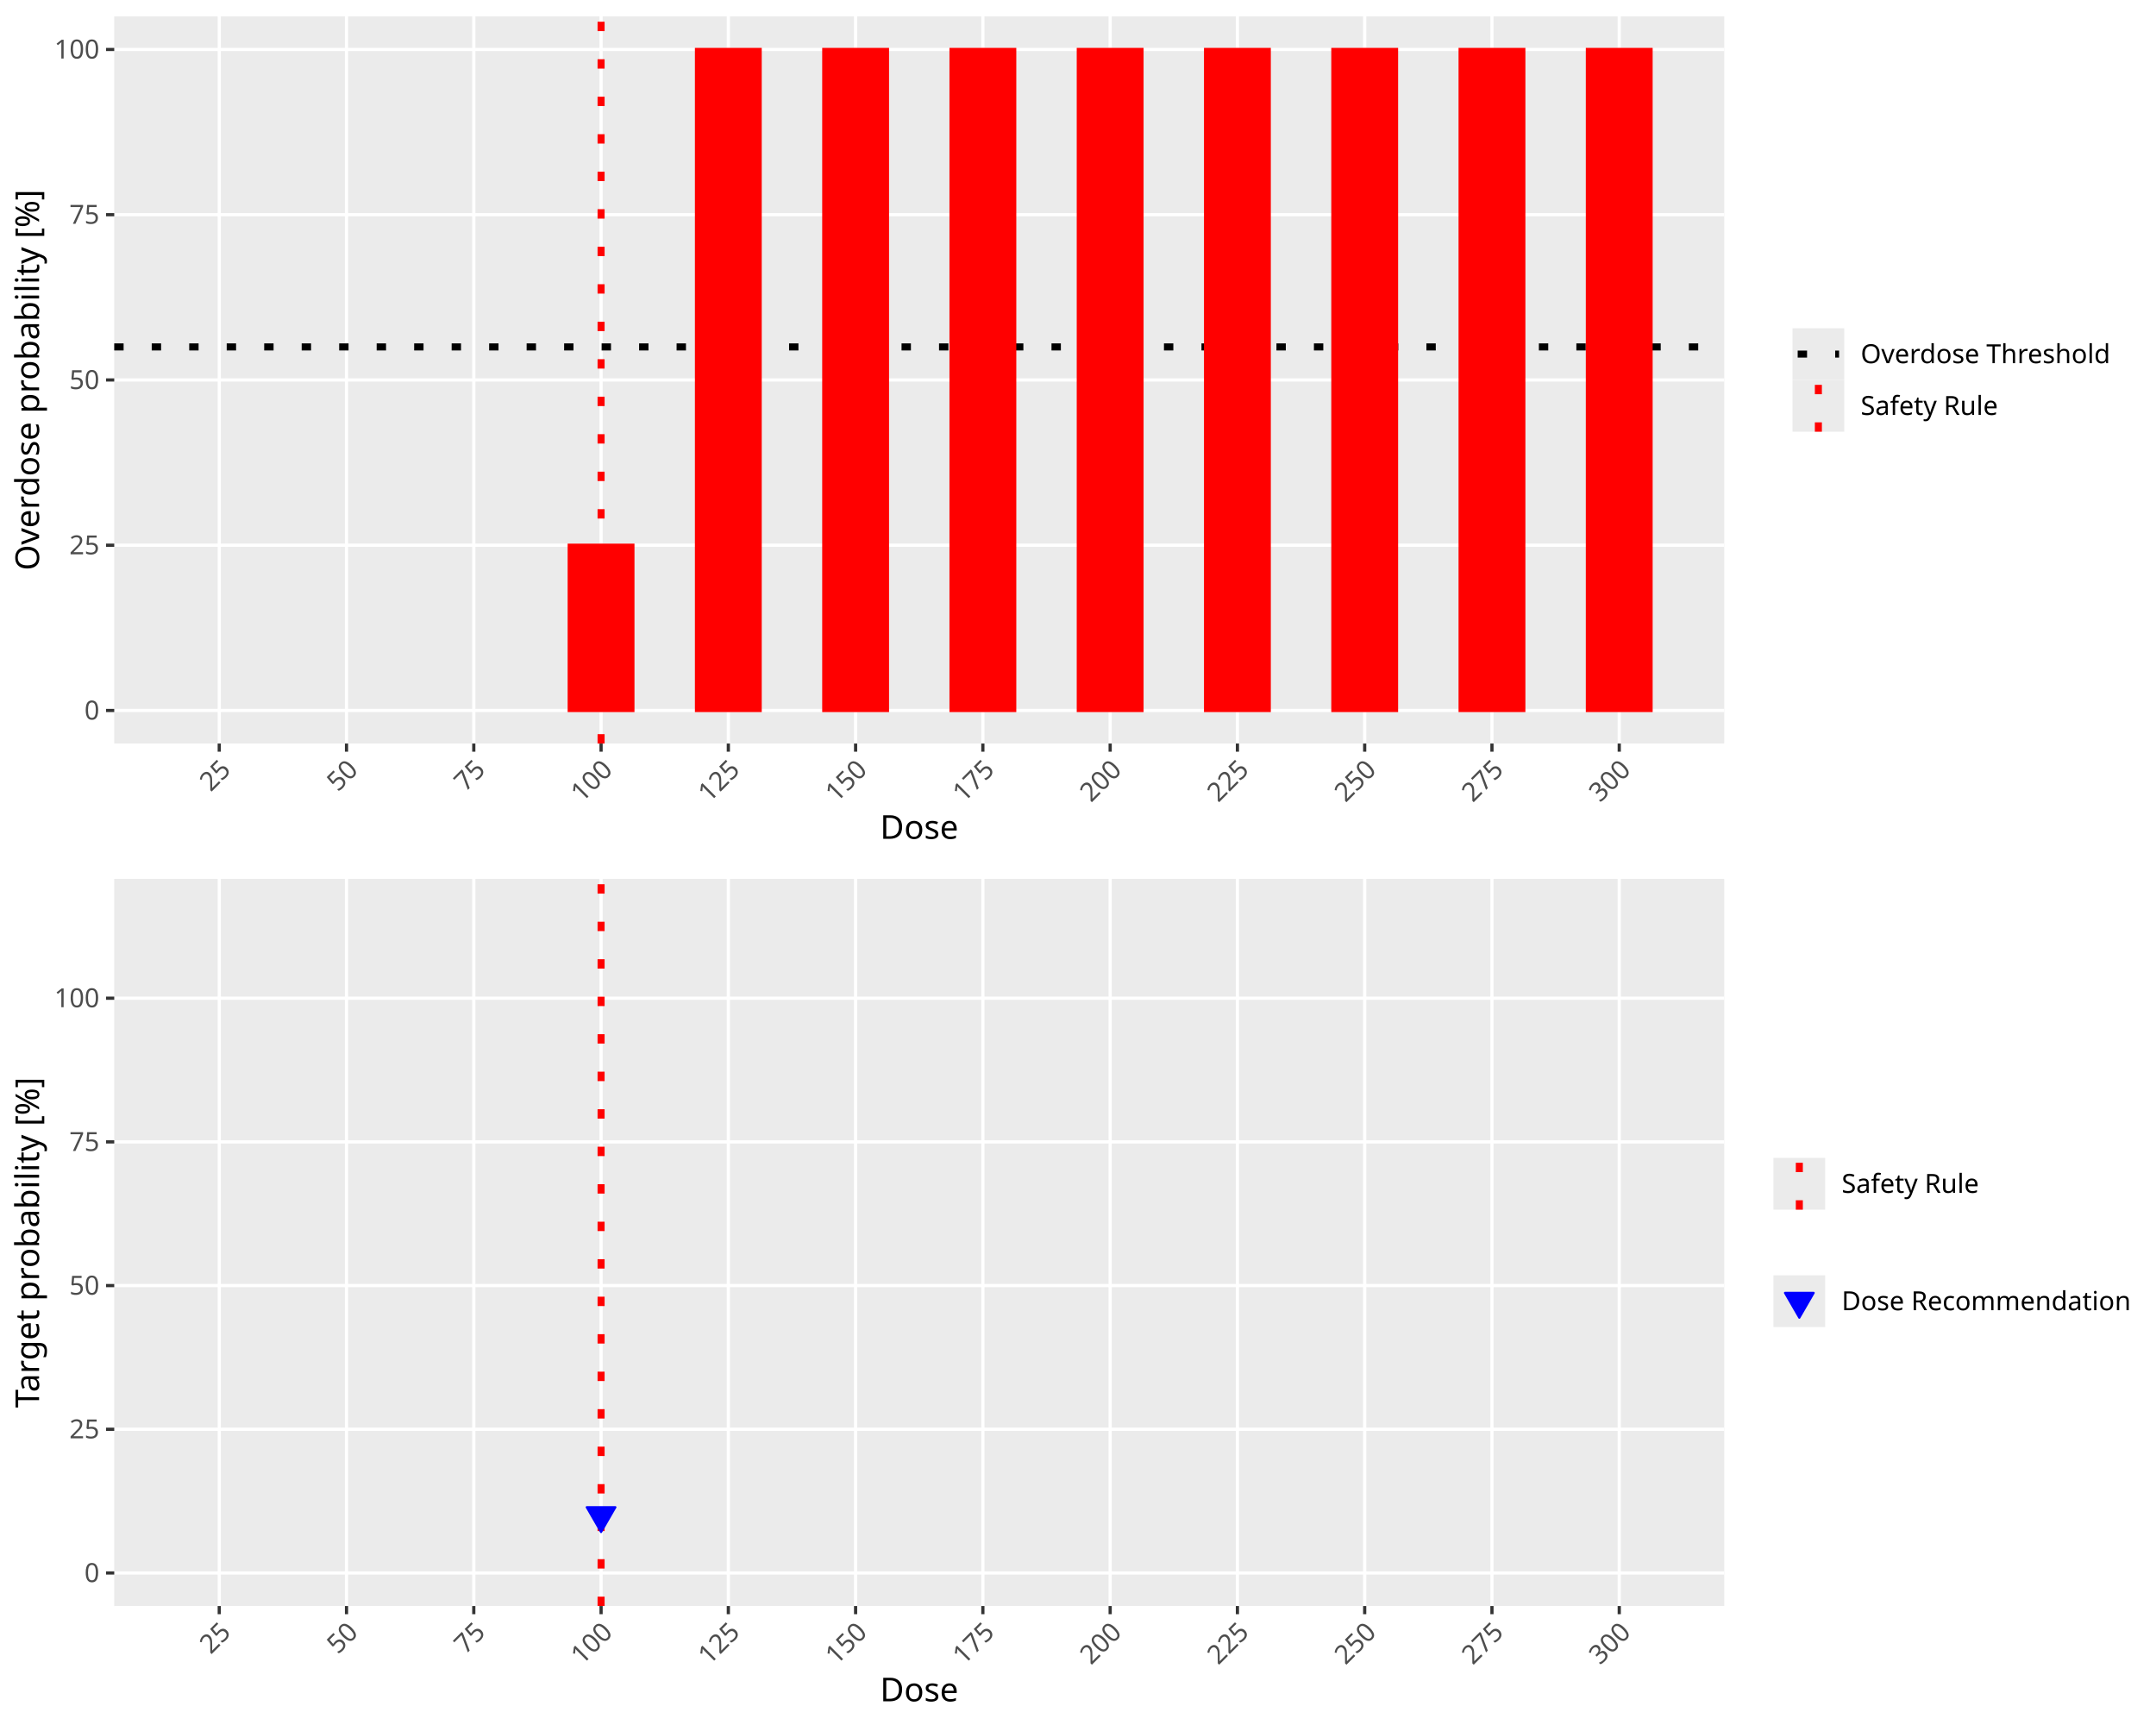
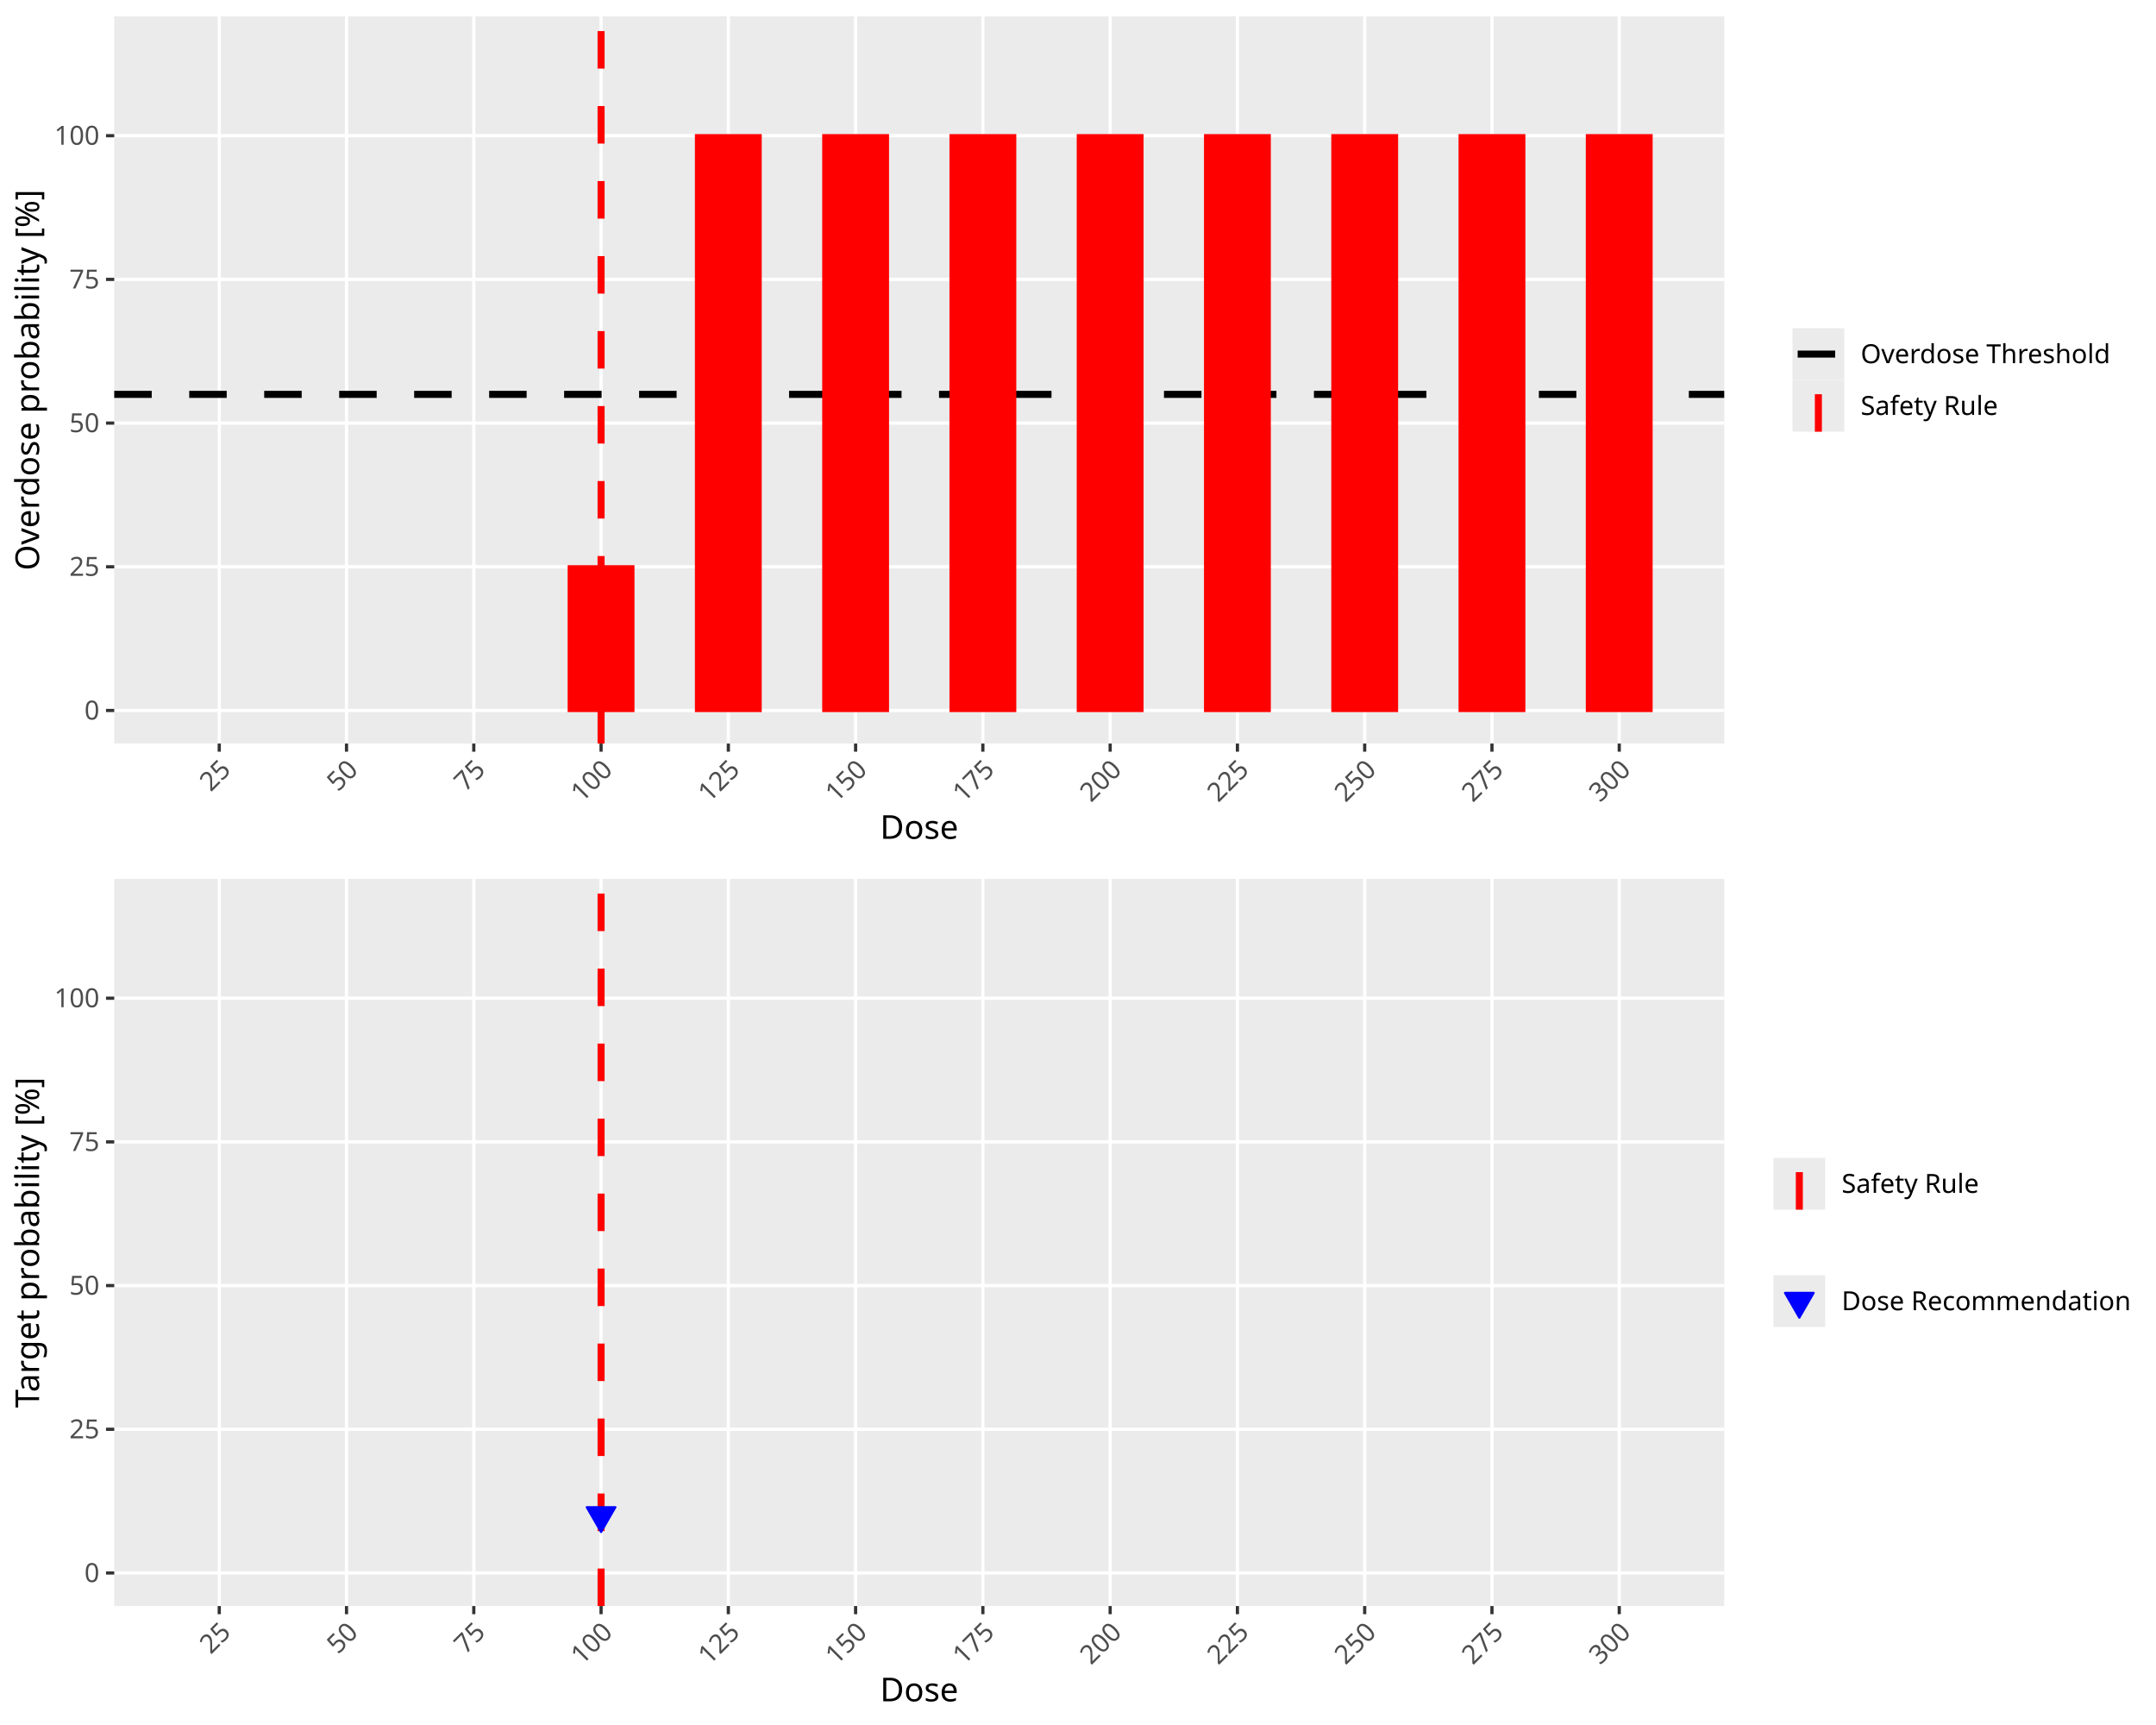
<svg xmlns="http://www.w3.org/2000/svg" class="svglite" data-engine-version="2.0" width="720.00pt" height="576.00pt" viewBox="0 0 720.00 576.00">
  <defs>
    <style type="text/css">
    .svglite line, .svglite polyline, .svglite polygon, .svglite path, .svglite rect, .svglite circle {
      fill: none;
      stroke: #000000;
      stroke-linecap: round;
      stroke-linejoin: round;
      stroke-miterlimit: 10.00;
    }
  </style>
  </defs>
  <rect width="100%" height="100%" style="stroke: none; fill: #FFFFFF;" />
  <defs>
    <clipPath id="cpMC4wMHw3MjAuMDB8MC4wMHw1NzYuMDA=">
      <rect x="0.00" y="0.00" width="720.00" height="576.00" />
    </clipPath>
  </defs>
  <g clip-path="url(#cpMC4wMHw3MjAuMDB8MC4wMHw1NzYuMDA=)">
</g>
  <defs>
    <clipPath id="cpMC4wMHw3MjAuMDB8MC4wMHwyODguMDA=">
      <rect x="0" y="0.00" width="720.00" height="288.00" />
    </clipPath>
  </defs>
  <g clip-path="url(#cpMC4wMHw3MjAuMDB8MC4wMHwyODguMDA=)">
    <rect x="0" y="0.00" width="720.00" height="288.00" style="stroke-width: 1.07; stroke: #FFFFFF; fill: #FFFFFF;" />
  </g>
  <g clip-path="url(#cpMC4wMHw3MjAuMDB8MC4wMHw1NzYuMDA=)">
</g>
  <defs>
    <clipPath id="cpMzguMTV8NTc1LjgxfDUuNDh8MjQ4LjI3">
      <rect x="38.15" y="5.48" width="537.66" height="242.80" />
    </clipPath>
  </defs>
  <g clip-path="url(#cpMzguMTV8NTc1LjgxfDUuNDh8MjQ4LjI3)">
    <rect x="38.15" y="5.48" width="537.66" height="242.80" style="stroke-width: 1.07; stroke: none; fill: #EBEBEB;" />
    <polyline points="38.15,237.24 575.81,237.24 " style="stroke-width: 1.07; stroke: #FFFFFF; stroke-linecap: butt;" />
-     <polyline points="38.15,182.06 575.81,182.06 " style="stroke-width: 1.07; stroke: #FFFFFF; stroke-linecap: butt;" />
-     <polyline points="38.15,126.88 575.81,126.88 " style="stroke-width: 1.07; stroke: #FFFFFF; stroke-linecap: butt;" />
-     <polyline points="38.15,71.70 575.81,71.70 " style="stroke-width: 1.07; stroke: #FFFFFF; stroke-linecap: butt;" />
-     <polyline points="38.15,16.52 575.81,16.52 " style="stroke-width: 1.07; stroke: #FFFFFF; stroke-linecap: butt;" />
+     <polyline points="38.15,189.26 575.81,189.26 " style="stroke-width: 1.07; stroke: #FFFFFF; stroke-linecap: butt;" />
+     <polyline points="38.15,141.27 575.81,141.27 " style="stroke-width: 1.07; stroke: #FFFFFF; stroke-linecap: butt;" />
+     <polyline points="38.15,93.29 575.81,93.29 " style="stroke-width: 1.07; stroke: #FFFFFF; stroke-linecap: butt;" />
+     <polyline points="38.15,45.31 575.81,45.31 " style="stroke-width: 1.07; stroke: #FFFFFF; stroke-linecap: butt;" />
    <polyline points="73.22,248.27 73.22,5.48 " style="stroke-width: 1.07; stroke: #FFFFFF; stroke-linecap: butt;" />
    <polyline points="115.72,248.27 115.72,5.48 " style="stroke-width: 1.07; stroke: #FFFFFF; stroke-linecap: butt;" />
    <polyline points="158.22,248.27 158.22,5.48 " style="stroke-width: 1.07; stroke: #FFFFFF; stroke-linecap: butt;" />
    <polyline points="200.73,248.27 200.73,5.48 " style="stroke-width: 1.07; stroke: #FFFFFF; stroke-linecap: butt;" />
    <polyline points="243.23,248.27 243.23,5.48 " style="stroke-width: 1.07; stroke: #FFFFFF; stroke-linecap: butt;" />
    <polyline points="285.73,248.27 285.73,5.48 " style="stroke-width: 1.07; stroke: #FFFFFF; stroke-linecap: butt;" />
    <polyline points="328.23,248.27 328.23,5.48 " style="stroke-width: 1.07; stroke: #FFFFFF; stroke-linecap: butt;" />
    <polyline points="370.74,248.27 370.74,5.48 " style="stroke-width: 1.07; stroke: #FFFFFF; stroke-linecap: butt;" />
    <polyline points="413.24,248.27 413.24,5.48 " style="stroke-width: 1.07; stroke: #FFFFFF; stroke-linecap: butt;" />
    <polyline points="455.74,248.27 455.74,5.48 " style="stroke-width: 1.07; stroke: #FFFFFF; stroke-linecap: butt;" />
    <polyline points="498.24,248.27 498.24,5.48 " style="stroke-width: 1.07; stroke: #FFFFFF; stroke-linecap: butt;" />
    <polyline points="540.75,248.27 540.75,5.48 " style="stroke-width: 1.07; stroke: #FFFFFF; stroke-linecap: butt;" />
-     <line x1="38.15" y1="115.84" x2="575.81" y2="115.84" style="stroke-width: 2.35; stroke-dasharray: 3.13,9.39; stroke-linecap: butt;" />
-     <line x1="200.73" y1="248.27" x2="200.73" y2="5.48" style="stroke-width: 2.35; stroke: #FF0000; stroke-dasharray: 3.13,9.39; stroke-linecap: butt;" />
+     <line x1="38.15" y1="131.68" x2="575.81" y2="131.68" style="stroke-width: 2.35; stroke-dasharray: 12.52,12.52; stroke-linecap: butt;" />
+     <line x1="200.73" y1="248.27" x2="200.73" y2="5.48" style="stroke-width: 2.35; stroke: #FF0000; stroke-dasharray: 12.52,12.52; stroke-linecap: butt;" />
    <rect x="62.59" y="237.24" width="21.25" height="0.00" style="stroke-width: 1.07; stroke: #FF0000; stroke-linecap: butt; stroke-linejoin: miter; fill: #FF0000;" />
    <rect x="105.09" y="237.24" width="21.25" height="0.00" style="stroke-width: 1.07; stroke: #FF0000; stroke-linecap: butt; stroke-linejoin: miter; fill: #FF0000;" />
    <rect x="147.60" y="237.24" width="21.25" height="0.00" style="stroke-width: 1.07; stroke: #FF0000; stroke-linecap: butt; stroke-linejoin: miter; fill: #FF0000;" />
-     <rect x="190.10" y="182.06" width="21.25" height="55.18" style="stroke-width: 1.07; stroke: #FF0000; stroke-linecap: butt; stroke-linejoin: miter; fill: #FF0000;" />
-     <rect x="232.60" y="16.52" width="21.25" height="220.72" style="stroke-width: 1.07; stroke: #FF0000; stroke-linecap: butt; stroke-linejoin: miter; fill: #FF0000;" />
-     <rect x="275.11" y="16.52" width="21.25" height="220.72" style="stroke-width: 1.07; stroke: #FF0000; stroke-linecap: butt; stroke-linejoin: miter; fill: #FF0000;" />
-     <rect x="317.61" y="16.52" width="21.25" height="220.72" style="stroke-width: 1.07; stroke: #FF0000; stroke-linecap: butt; stroke-linejoin: miter; fill: #FF0000;" />
-     <rect x="360.11" y="16.52" width="21.25" height="220.72" style="stroke-width: 1.07; stroke: #FF0000; stroke-linecap: butt; stroke-linejoin: miter; fill: #FF0000;" />
-     <rect x="402.61" y="16.52" width="21.25" height="220.72" style="stroke-width: 1.07; stroke: #FF0000; stroke-linecap: butt; stroke-linejoin: miter; fill: #FF0000;" />
-     <rect x="445.12" y="16.52" width="21.25" height="220.72" style="stroke-width: 1.07; stroke: #FF0000; stroke-linecap: butt; stroke-linejoin: miter; fill: #FF0000;" />
-     <rect x="487.62" y="16.52" width="21.25" height="220.72" style="stroke-width: 1.07; stroke: #FF0000; stroke-linecap: butt; stroke-linejoin: miter; fill: #FF0000;" />
-     <rect x="530.12" y="16.52" width="21.25" height="220.72" style="stroke-width: 1.07; stroke: #FF0000; stroke-linecap: butt; stroke-linejoin: miter; fill: #FF0000;" />
+     <rect x="190.10" y="189.26" width="21.25" height="47.98" style="stroke-width: 1.07; stroke: #FF0000; stroke-linecap: butt; stroke-linejoin: miter; fill: #FF0000;" />
+     <rect x="232.60" y="45.31" width="21.25" height="191.93" style="stroke-width: 1.07; stroke: #FF0000; stroke-linecap: butt; stroke-linejoin: miter; fill: #FF0000;" />
+     <rect x="275.11" y="45.31" width="21.25" height="191.93" style="stroke-width: 1.07; stroke: #FF0000; stroke-linecap: butt; stroke-linejoin: miter; fill: #FF0000;" />
+     <rect x="317.61" y="45.31" width="21.25" height="191.93" style="stroke-width: 1.07; stroke: #FF0000; stroke-linecap: butt; stroke-linejoin: miter; fill: #FF0000;" />
+     <rect x="360.11" y="45.31" width="21.25" height="191.93" style="stroke-width: 1.07; stroke: #FF0000; stroke-linecap: butt; stroke-linejoin: miter; fill: #FF0000;" />
+     <rect x="402.61" y="45.31" width="21.25" height="191.93" style="stroke-width: 1.07; stroke: #FF0000; stroke-linecap: butt; stroke-linejoin: miter; fill: #FF0000;" />
+     <rect x="445.12" y="45.31" width="21.25" height="191.93" style="stroke-width: 1.07; stroke: #FF0000; stroke-linecap: butt; stroke-linejoin: miter; fill: #FF0000;" />
+     <rect x="487.62" y="45.31" width="21.25" height="191.93" style="stroke-width: 1.07; stroke: #FF0000; stroke-linecap: butt; stroke-linejoin: miter; fill: #FF0000;" />
+     <rect x="530.12" y="45.31" width="21.25" height="191.93" style="stroke-width: 1.07; stroke: #FF0000; stroke-linecap: butt; stroke-linejoin: miter; fill: #FF0000;" />
  </g>
  <g clip-path="url(#cpMC4wMHw3MjAuMDB8MC4wMHw1NzYuMDA=)">
    <text x="33.22" y="240.27" text-anchor="end" style="font-size: 8.80px; fill: #4D4D4D; font-family: sans;" textLength="4.89px" lengthAdjust="spacingAndGlyphs">0</text>
-     <text x="33.22" y="185.09" text-anchor="end" style="font-size: 8.80px; fill: #4D4D4D; font-family: sans;" textLength="9.79px" lengthAdjust="spacingAndGlyphs">25</text>
-     <text x="33.22" y="129.91" text-anchor="end" style="font-size: 8.80px; fill: #4D4D4D; font-family: sans;" textLength="9.79px" lengthAdjust="spacingAndGlyphs">50</text>
-     <text x="33.22" y="74.72" text-anchor="end" style="font-size: 8.80px; fill: #4D4D4D; font-family: sans;" textLength="9.79px" lengthAdjust="spacingAndGlyphs">75</text>
-     <text x="33.22" y="19.54" text-anchor="end" style="font-size: 8.80px; fill: #4D4D4D; font-family: sans;" textLength="14.68px" lengthAdjust="spacingAndGlyphs">100</text>
+     <text x="33.22" y="192.28" text-anchor="end" style="font-size: 8.80px; fill: #4D4D4D; font-family: sans;" textLength="9.79px" lengthAdjust="spacingAndGlyphs">25</text>
+     <text x="33.22" y="144.30" text-anchor="end" style="font-size: 8.80px; fill: #4D4D4D; font-family: sans;" textLength="9.79px" lengthAdjust="spacingAndGlyphs">50</text>
+     <text x="33.22" y="96.32" text-anchor="end" style="font-size: 8.80px; fill: #4D4D4D; font-family: sans;" textLength="9.79px" lengthAdjust="spacingAndGlyphs">75</text>
+     <text x="33.22" y="48.33" text-anchor="end" style="font-size: 8.80px; fill: #4D4D4D; font-family: sans;" textLength="14.68px" lengthAdjust="spacingAndGlyphs">100</text>
    <polyline points="35.41,237.24 38.15,237.24 " style="stroke-width: 1.07; stroke: #333333; stroke-linecap: butt;" />
-     <polyline points="35.41,182.06 38.15,182.06 " style="stroke-width: 1.07; stroke: #333333; stroke-linecap: butt;" />
-     <polyline points="35.41,126.88 38.15,126.88 " style="stroke-width: 1.07; stroke: #333333; stroke-linecap: butt;" />
-     <polyline points="35.41,71.70 38.15,71.70 " style="stroke-width: 1.07; stroke: #333333; stroke-linecap: butt;" />
-     <polyline points="35.41,16.52 38.15,16.52 " style="stroke-width: 1.07; stroke: #333333; stroke-linecap: butt;" />
+     <polyline points="35.41,189.26 38.15,189.26 " style="stroke-width: 1.07; stroke: #333333; stroke-linecap: butt;" />
+     <polyline points="35.41,141.27 38.15,141.27 " style="stroke-width: 1.07; stroke: #333333; stroke-linecap: butt;" />
+     <polyline points="35.41,93.29 38.15,93.29 " style="stroke-width: 1.07; stroke: #333333; stroke-linecap: butt;" />
+     <polyline points="35.41,45.31 38.15,45.31 " style="stroke-width: 1.07; stroke: #333333; stroke-linecap: butt;" />
    <polyline points="73.22,251.01 73.22,248.27 " style="stroke-width: 1.07; stroke: #333333; stroke-linecap: butt;" />
    <polyline points="115.72,251.01 115.72,248.27 " style="stroke-width: 1.07; stroke: #333333; stroke-linecap: butt;" />
    <polyline points="158.22,251.01 158.22,248.27 " style="stroke-width: 1.07; stroke: #333333; stroke-linecap: butt;" />
    <polyline points="200.73,251.01 200.73,248.27 " style="stroke-width: 1.07; stroke: #333333; stroke-linecap: butt;" />
    <polyline points="243.23,251.01 243.23,248.27 " style="stroke-width: 1.07; stroke: #333333; stroke-linecap: butt;" />
    <polyline points="285.73,251.01 285.73,248.27 " style="stroke-width: 1.07; stroke: #333333; stroke-linecap: butt;" />
    <polyline points="328.23,251.01 328.23,248.27 " style="stroke-width: 1.07; stroke: #333333; stroke-linecap: butt;" />
    <polyline points="370.74,251.01 370.74,248.27 " style="stroke-width: 1.07; stroke: #333333; stroke-linecap: butt;" />
    <polyline points="413.24,251.01 413.24,248.27 " style="stroke-width: 1.07; stroke: #333333; stroke-linecap: butt;" />
    <polyline points="455.74,251.01 455.74,248.27 " style="stroke-width: 1.07; stroke: #333333; stroke-linecap: butt;" />
    <polyline points="498.24,251.01 498.24,248.27 " style="stroke-width: 1.07; stroke: #333333; stroke-linecap: butt;" />
    <polyline points="540.75,251.01 540.75,248.27 " style="stroke-width: 1.07; stroke: #333333; stroke-linecap: butt;" />
    <text transform="translate(77.50,257.49) rotate(-45)" text-anchor="end" style="font-size: 8.80px; fill: #4D4D4D; font-family: sans;" textLength="9.79px" lengthAdjust="spacingAndGlyphs">25</text>
    <text transform="translate(120.00,257.49) rotate(-45)" text-anchor="end" style="font-size: 8.80px; fill: #4D4D4D; font-family: sans;" textLength="9.79px" lengthAdjust="spacingAndGlyphs">50</text>
    <text transform="translate(162.51,257.49) rotate(-45)" text-anchor="end" style="font-size: 8.80px; fill: #4D4D4D; font-family: sans;" textLength="9.79px" lengthAdjust="spacingAndGlyphs">75</text>
    <text transform="translate(205.01,257.49) rotate(-45)" text-anchor="end" style="font-size: 8.80px; fill: #4D4D4D; font-family: sans;" textLength="14.68px" lengthAdjust="spacingAndGlyphs">100</text>
    <text transform="translate(247.51,257.49) rotate(-45)" text-anchor="end" style="font-size: 8.80px; fill: #4D4D4D; font-family: sans;" textLength="14.68px" lengthAdjust="spacingAndGlyphs">125</text>
    <text transform="translate(290.01,257.49) rotate(-45)" text-anchor="end" style="font-size: 8.80px; fill: #4D4D4D; font-family: sans;" textLength="14.68px" lengthAdjust="spacingAndGlyphs">150</text>
    <text transform="translate(332.52,257.49) rotate(-45)" text-anchor="end" style="font-size: 8.80px; fill: #4D4D4D; font-family: sans;" textLength="14.68px" lengthAdjust="spacingAndGlyphs">175</text>
    <text transform="translate(375.02,257.49) rotate(-45)" text-anchor="end" style="font-size: 8.80px; fill: #4D4D4D; font-family: sans;" textLength="14.68px" lengthAdjust="spacingAndGlyphs">200</text>
    <text transform="translate(417.52,257.49) rotate(-45)" text-anchor="end" style="font-size: 8.80px; fill: #4D4D4D; font-family: sans;" textLength="14.68px" lengthAdjust="spacingAndGlyphs">225</text>
    <text transform="translate(460.02,257.49) rotate(-45)" text-anchor="end" style="font-size: 8.80px; fill: #4D4D4D; font-family: sans;" textLength="14.68px" lengthAdjust="spacingAndGlyphs">250</text>
    <text transform="translate(502.53,257.49) rotate(-45)" text-anchor="end" style="font-size: 8.80px; fill: #4D4D4D; font-family: sans;" textLength="14.68px" lengthAdjust="spacingAndGlyphs">275</text>
    <text transform="translate(545.03,257.49) rotate(-45)" text-anchor="end" style="font-size: 8.80px; fill: #4D4D4D; font-family: sans;" textLength="14.68px" lengthAdjust="spacingAndGlyphs">300</text>
    <text x="306.98" y="280.10" text-anchor="middle" style="font-size: 11.00px; font-family: sans;" textLength="25.69px" lengthAdjust="spacingAndGlyphs">Dose</text>
    <text transform="translate(13.05,126.88) rotate(-90)" text-anchor="middle" style="font-size: 11.00px; font-family: sans;" textLength="119.85px" lengthAdjust="spacingAndGlyphs">Overdose probability [%]</text>
    <rect x="593.13" y="104.12" width="115.02" height="45.52" style="stroke-width: 1.07; stroke: none; fill: #FFFFFF;" />
    <rect x="598.61" y="109.60" width="17.28" height="17.28" style="stroke-width: 1.07; stroke: none; fill: #EBEBEB;" />
-     <line x1="600.34" y1="118.24" x2="614.16" y2="118.24" style="stroke-width: 2.35; stroke-dasharray: 3.13,9.39; stroke-linecap: butt;" />
+     <line x1="600.34" y1="118.24" x2="614.16" y2="118.24" style="stroke-width: 2.35; stroke-dasharray: 12.52,12.52; stroke-linecap: butt;" />
    <rect x="598.61" y="126.88" width="17.28" height="17.28" style="stroke-width: 1.07; stroke: none; fill: #EBEBEB;" />
-     <line x1="607.25" y1="144.16" x2="607.25" y2="126.88" style="stroke-width: 2.35; stroke: #FF0000; stroke-dasharray: 3.13,9.39; stroke-linecap: butt;" />
+     <line x1="607.25" y1="144.16" x2="607.25" y2="126.88" style="stroke-width: 2.35; stroke: #FF0000; stroke-dasharray: 12.52,12.52; stroke-linecap: butt;" />
    <text x="621.37" y="121.27" style="font-size: 8.80px; font-family: sans;" textLength="79.74px" lengthAdjust="spacingAndGlyphs">Overdose Threshold</text>
    <text x="621.37" y="138.55" style="font-size: 8.80px; font-family: sans;" textLength="45.50px" lengthAdjust="spacingAndGlyphs">Safety Rule</text>
  </g>
  <defs>
    <clipPath id="cpMC4wMHw3MjAuMDB8Mjg4LjAwfDU3Ni4wMA==">
      <rect x="0" y="288.00" width="720.00" height="288.00" />
    </clipPath>
  </defs>
  <g clip-path="url(#cpMC4wMHw3MjAuMDB8Mjg4LjAwfDU3Ni4wMA==)">
    <rect x="0" y="288.00" width="720.00" height="288.00" style="stroke-width: 1.07; stroke: #FFFFFF; fill: #FFFFFF;" />
  </g>
  <g clip-path="url(#cpMC4wMHw3MjAuMDB8MC4wMHw1NzYuMDA=)">
</g>
  <defs>
    <clipPath id="cpMzguMTV8NTc1LjgxfDI5My40OHw1MzYuMjc=">
      <rect x="38.15" y="293.48" width="537.66" height="242.80" />
    </clipPath>
  </defs>
  <g clip-path="url(#cpMzguMTV8NTc1LjgxfDI5My40OHw1MzYuMjc=)">
    <rect x="38.15" y="293.48" width="537.66" height="242.80" style="stroke-width: 1.07; stroke: none; fill: #EBEBEB;" />
    <polyline points="38.15,525.24 575.81,525.24 " style="stroke-width: 1.07; stroke: #FFFFFF; stroke-linecap: butt;" />
    <polyline points="38.15,477.26 575.81,477.26 " style="stroke-width: 1.07; stroke: #FFFFFF; stroke-linecap: butt;" />
    <polyline points="38.15,429.27 575.81,429.27 " style="stroke-width: 1.07; stroke: #FFFFFF; stroke-linecap: butt;" />
    <polyline points="38.15,381.29 575.81,381.29 " style="stroke-width: 1.07; stroke: #FFFFFF; stroke-linecap: butt;" />
    <polyline points="38.15,333.31 575.81,333.31 " style="stroke-width: 1.07; stroke: #FFFFFF; stroke-linecap: butt;" />
    <polyline points="73.22,536.27 73.22,293.48 " style="stroke-width: 1.07; stroke: #FFFFFF; stroke-linecap: butt;" />
    <polyline points="115.72,536.27 115.72,293.48 " style="stroke-width: 1.07; stroke: #FFFFFF; stroke-linecap: butt;" />
    <polyline points="158.22,536.27 158.22,293.48 " style="stroke-width: 1.07; stroke: #FFFFFF; stroke-linecap: butt;" />
    <polyline points="200.73,536.27 200.73,293.48 " style="stroke-width: 1.07; stroke: #FFFFFF; stroke-linecap: butt;" />
    <polyline points="243.23,536.27 243.23,293.48 " style="stroke-width: 1.07; stroke: #FFFFFF; stroke-linecap: butt;" />
    <polyline points="285.73,536.27 285.73,293.48 " style="stroke-width: 1.07; stroke: #FFFFFF; stroke-linecap: butt;" />
    <polyline points="328.23,536.27 328.23,293.48 " style="stroke-width: 1.07; stroke: #FFFFFF; stroke-linecap: butt;" />
    <polyline points="370.74,536.27 370.74,293.48 " style="stroke-width: 1.07; stroke: #FFFFFF; stroke-linecap: butt;" />
    <polyline points="413.24,536.27 413.24,293.48 " style="stroke-width: 1.07; stroke: #FFFFFF; stroke-linecap: butt;" />
    <polyline points="455.74,536.27 455.74,293.48 " style="stroke-width: 1.07; stroke: #FFFFFF; stroke-linecap: butt;" />
    <polyline points="498.24,536.27 498.24,293.48 " style="stroke-width: 1.07; stroke: #FFFFFF; stroke-linecap: butt;" />
    <polyline points="540.75,536.27 540.75,293.48 " style="stroke-width: 1.07; stroke: #FFFFFF; stroke-linecap: butt;" />
-     <line x1="200.73" y1="536.27" x2="200.73" y2="293.48" style="stroke-width: 2.35; stroke: #FF0000; stroke-dasharray: 3.13,9.39; stroke-linecap: butt;" />
+     <line x1="200.73" y1="536.27" x2="200.73" y2="293.48" style="stroke-width: 2.35; stroke: #FF0000; stroke-dasharray: 12.52,12.52; stroke-linecap: butt;" />
    <rect x="62.59" y="525.24" width="21.25" height="0.00" style="stroke-width: 1.07; stroke: #006400; stroke-linecap: butt; stroke-linejoin: miter; fill: #006400;" />
    <rect x="105.09" y="525.24" width="21.25" height="0.00" style="stroke-width: 1.07; stroke: #006400; stroke-linecap: butt; stroke-linejoin: miter; fill: #006400;" />
    <rect x="147.60" y="525.24" width="21.25" height="0.00" style="stroke-width: 1.07; stroke: #006400; stroke-linecap: butt; stroke-linejoin: miter; fill: #006400;" />
    <rect x="190.10" y="525.24" width="21.25" height="0.00" style="stroke-width: 1.07; stroke: #006400; stroke-linecap: butt; stroke-linejoin: miter; fill: #006400;" />
    <rect x="232.60" y="525.24" width="21.25" height="0.00" style="stroke-width: 1.07; stroke: #006400; stroke-linecap: butt; stroke-linejoin: miter; fill: #006400;" />
    <rect x="275.11" y="525.24" width="21.25" height="0.00" style="stroke-width: 1.07; stroke: #006400; stroke-linecap: butt; stroke-linejoin: miter; fill: #006400;" />
    <rect x="317.61" y="525.24" width="21.25" height="0.00" style="stroke-width: 1.07; stroke: #006400; stroke-linecap: butt; stroke-linejoin: miter; fill: #006400;" />
    <rect x="360.11" y="525.24" width="21.25" height="0.00" style="stroke-width: 1.07; stroke: #006400; stroke-linecap: butt; stroke-linejoin: miter; fill: #006400;" />
    <rect x="402.61" y="525.24" width="21.25" height="0.00" style="stroke-width: 1.07; stroke: #006400; stroke-linecap: butt; stroke-linejoin: miter; fill: #006400;" />
    <rect x="445.12" y="525.24" width="21.25" height="0.00" style="stroke-width: 1.07; stroke: #006400; stroke-linecap: butt; stroke-linejoin: miter; fill: #006400;" />
    <rect x="487.62" y="525.24" width="21.25" height="0.00" style="stroke-width: 1.07; stroke: #006400; stroke-linecap: butt; stroke-linejoin: miter; fill: #006400;" />
    <rect x="530.12" y="525.24" width="21.25" height="0.00" style="stroke-width: 1.07; stroke: #006400; stroke-linecap: butt; stroke-linejoin: miter; fill: #006400;" />
    <polygon points="200.73,511.57 205.51,503.28 195.94,503.28 " style="stroke-width: 0.71; stroke: #0000FF; fill: #0000FF;" />
  </g>
  <g clip-path="url(#cpMC4wMHw3MjAuMDB8MC4wMHw1NzYuMDA=)">
    <text x="33.22" y="528.27" text-anchor="end" style="font-size: 8.80px; fill: #4D4D4D; font-family: sans;" textLength="4.89px" lengthAdjust="spacingAndGlyphs">0</text>
    <text x="33.22" y="480.28" text-anchor="end" style="font-size: 8.80px; fill: #4D4D4D; font-family: sans;" textLength="9.79px" lengthAdjust="spacingAndGlyphs">25</text>
    <text x="33.22" y="432.30" text-anchor="end" style="font-size: 8.80px; fill: #4D4D4D; font-family: sans;" textLength="9.79px" lengthAdjust="spacingAndGlyphs">50</text>
    <text x="33.22" y="384.32" text-anchor="end" style="font-size: 8.80px; fill: #4D4D4D; font-family: sans;" textLength="9.79px" lengthAdjust="spacingAndGlyphs">75</text>
    <text x="33.22" y="336.33" text-anchor="end" style="font-size: 8.80px; fill: #4D4D4D; font-family: sans;" textLength="14.68px" lengthAdjust="spacingAndGlyphs">100</text>
    <polyline points="35.41,525.24 38.15,525.24 " style="stroke-width: 1.07; stroke: #333333; stroke-linecap: butt;" />
    <polyline points="35.41,477.26 38.15,477.26 " style="stroke-width: 1.07; stroke: #333333; stroke-linecap: butt;" />
    <polyline points="35.41,429.27 38.15,429.27 " style="stroke-width: 1.07; stroke: #333333; stroke-linecap: butt;" />
    <polyline points="35.41,381.29 38.15,381.29 " style="stroke-width: 1.07; stroke: #333333; stroke-linecap: butt;" />
    <polyline points="35.41,333.31 38.15,333.31 " style="stroke-width: 1.07; stroke: #333333; stroke-linecap: butt;" />
    <polyline points="73.22,539.01 73.22,536.27 " style="stroke-width: 1.07; stroke: #333333; stroke-linecap: butt;" />
    <polyline points="115.72,539.01 115.72,536.27 " style="stroke-width: 1.07; stroke: #333333; stroke-linecap: butt;" />
    <polyline points="158.22,539.01 158.22,536.27 " style="stroke-width: 1.07; stroke: #333333; stroke-linecap: butt;" />
    <polyline points="200.73,539.01 200.73,536.27 " style="stroke-width: 1.07; stroke: #333333; stroke-linecap: butt;" />
    <polyline points="243.23,539.01 243.23,536.27 " style="stroke-width: 1.07; stroke: #333333; stroke-linecap: butt;" />
    <polyline points="285.73,539.01 285.73,536.27 " style="stroke-width: 1.07; stroke: #333333; stroke-linecap: butt;" />
    <polyline points="328.23,539.01 328.23,536.27 " style="stroke-width: 1.07; stroke: #333333; stroke-linecap: butt;" />
    <polyline points="370.74,539.01 370.74,536.27 " style="stroke-width: 1.07; stroke: #333333; stroke-linecap: butt;" />
    <polyline points="413.24,539.01 413.24,536.27 " style="stroke-width: 1.07; stroke: #333333; stroke-linecap: butt;" />
    <polyline points="455.74,539.01 455.74,536.27 " style="stroke-width: 1.07; stroke: #333333; stroke-linecap: butt;" />
    <polyline points="498.24,539.01 498.24,536.27 " style="stroke-width: 1.07; stroke: #333333; stroke-linecap: butt;" />
    <polyline points="540.75,539.01 540.75,536.27 " style="stroke-width: 1.07; stroke: #333333; stroke-linecap: butt;" />
    <text transform="translate(77.50,545.49) rotate(-45)" text-anchor="end" style="font-size: 8.80px; fill: #4D4D4D; font-family: sans;" textLength="9.79px" lengthAdjust="spacingAndGlyphs">25</text>
    <text transform="translate(120.00,545.49) rotate(-45)" text-anchor="end" style="font-size: 8.80px; fill: #4D4D4D; font-family: sans;" textLength="9.79px" lengthAdjust="spacingAndGlyphs">50</text>
    <text transform="translate(162.51,545.49) rotate(-45)" text-anchor="end" style="font-size: 8.80px; fill: #4D4D4D; font-family: sans;" textLength="9.79px" lengthAdjust="spacingAndGlyphs">75</text>
    <text transform="translate(205.01,545.49) rotate(-45)" text-anchor="end" style="font-size: 8.80px; fill: #4D4D4D; font-family: sans;" textLength="14.68px" lengthAdjust="spacingAndGlyphs">100</text>
    <text transform="translate(247.51,545.49) rotate(-45)" text-anchor="end" style="font-size: 8.80px; fill: #4D4D4D; font-family: sans;" textLength="14.68px" lengthAdjust="spacingAndGlyphs">125</text>
    <text transform="translate(290.01,545.49) rotate(-45)" text-anchor="end" style="font-size: 8.80px; fill: #4D4D4D; font-family: sans;" textLength="14.68px" lengthAdjust="spacingAndGlyphs">150</text>
    <text transform="translate(332.52,545.49) rotate(-45)" text-anchor="end" style="font-size: 8.80px; fill: #4D4D4D; font-family: sans;" textLength="14.68px" lengthAdjust="spacingAndGlyphs">175</text>
    <text transform="translate(375.02,545.49) rotate(-45)" text-anchor="end" style="font-size: 8.80px; fill: #4D4D4D; font-family: sans;" textLength="14.68px" lengthAdjust="spacingAndGlyphs">200</text>
    <text transform="translate(417.52,545.49) rotate(-45)" text-anchor="end" style="font-size: 8.80px; fill: #4D4D4D; font-family: sans;" textLength="14.68px" lengthAdjust="spacingAndGlyphs">225</text>
    <text transform="translate(460.02,545.49) rotate(-45)" text-anchor="end" style="font-size: 8.80px; fill: #4D4D4D; font-family: sans;" textLength="14.68px" lengthAdjust="spacingAndGlyphs">250</text>
    <text transform="translate(502.53,545.49) rotate(-45)" text-anchor="end" style="font-size: 8.80px; fill: #4D4D4D; font-family: sans;" textLength="14.68px" lengthAdjust="spacingAndGlyphs">275</text>
    <text transform="translate(545.03,545.49) rotate(-45)" text-anchor="end" style="font-size: 8.80px; fill: #4D4D4D; font-family: sans;" textLength="14.68px" lengthAdjust="spacingAndGlyphs">300</text>
    <text x="306.98" y="568.10" text-anchor="middle" style="font-size: 11.00px; font-family: sans;" textLength="25.69px" lengthAdjust="spacingAndGlyphs">Dose</text>
    <text transform="translate(13.05,414.88) rotate(-90)" text-anchor="middle" style="font-size: 11.00px; font-family: sans;" textLength="103.94px" lengthAdjust="spacingAndGlyphs">Target probability [%]</text>
    <rect x="586.77" y="381.16" width="79.97" height="28.24" style="stroke-width: 1.07; stroke: none; fill: #FFFFFF;" />
    <rect x="592.25" y="386.64" width="17.28" height="17.28" style="stroke-width: 1.07; stroke: none; fill: #EBEBEB;" />
-     <line x1="600.89" y1="403.92" x2="600.89" y2="386.64" style="stroke-width: 2.35; stroke: #FF0000; stroke-dasharray: 3.13,9.39; stroke-linecap: butt;" />
+     <line x1="600.89" y1="403.92" x2="600.89" y2="386.64" style="stroke-width: 2.35; stroke: #FF0000; stroke-dasharray: 12.52,12.52; stroke-linecap: butt;" />
    <text x="615.01" y="398.31" style="font-size: 8.80px; font-family: sans;" textLength="45.50px" lengthAdjust="spacingAndGlyphs">Safety Rule</text>
    <rect x="586.77" y="420.36" width="127.75" height="28.24" style="stroke-width: 1.07; stroke: none; fill: #FFFFFF;" />
    <rect x="592.25" y="425.84" width="17.28" height="17.28" style="stroke-width: 1.07; stroke: none; fill: #EBEBEB;" />
    <polygon points="600.89,440.00 605.68,431.71 596.10,431.71 " style="stroke-width: 0.71; stroke: #0000FF; fill: #0000FF;" />
    <text x="615.01" y="437.50" style="font-size: 8.80px; font-family: sans;" textLength="91.98px" lengthAdjust="spacingAndGlyphs">Dose Recommendation</text>
  </g>
</svg>
